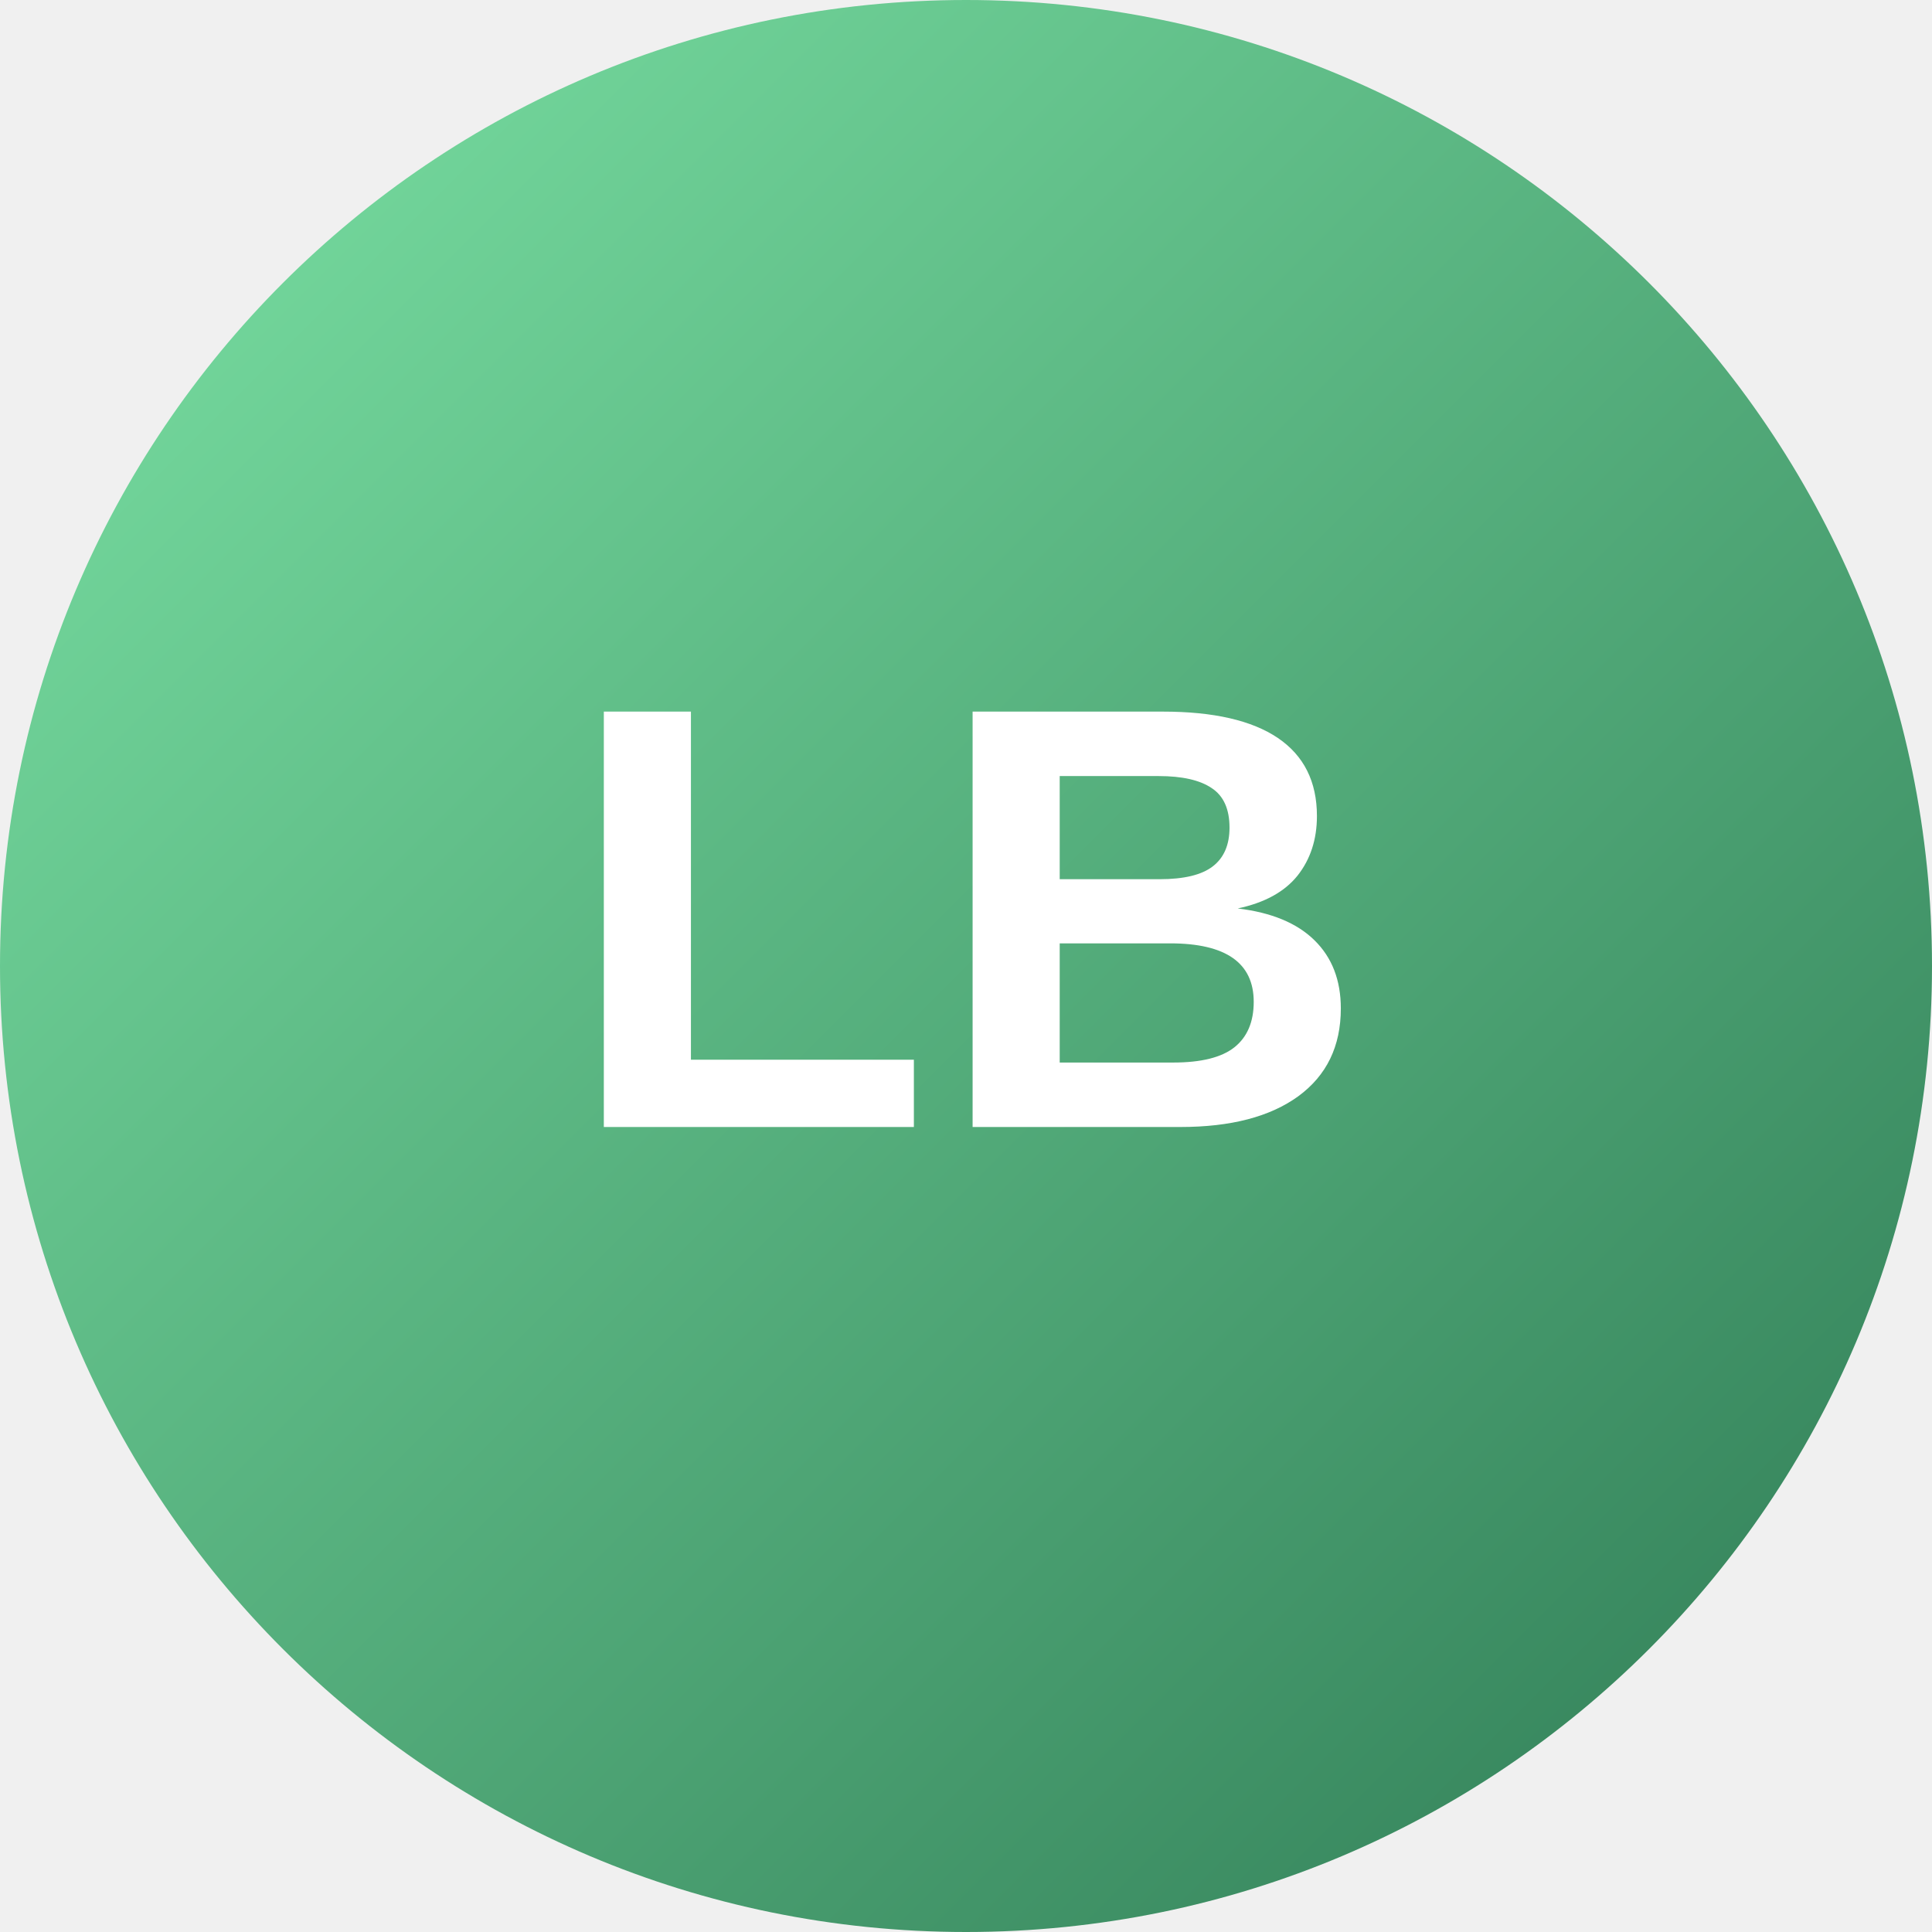
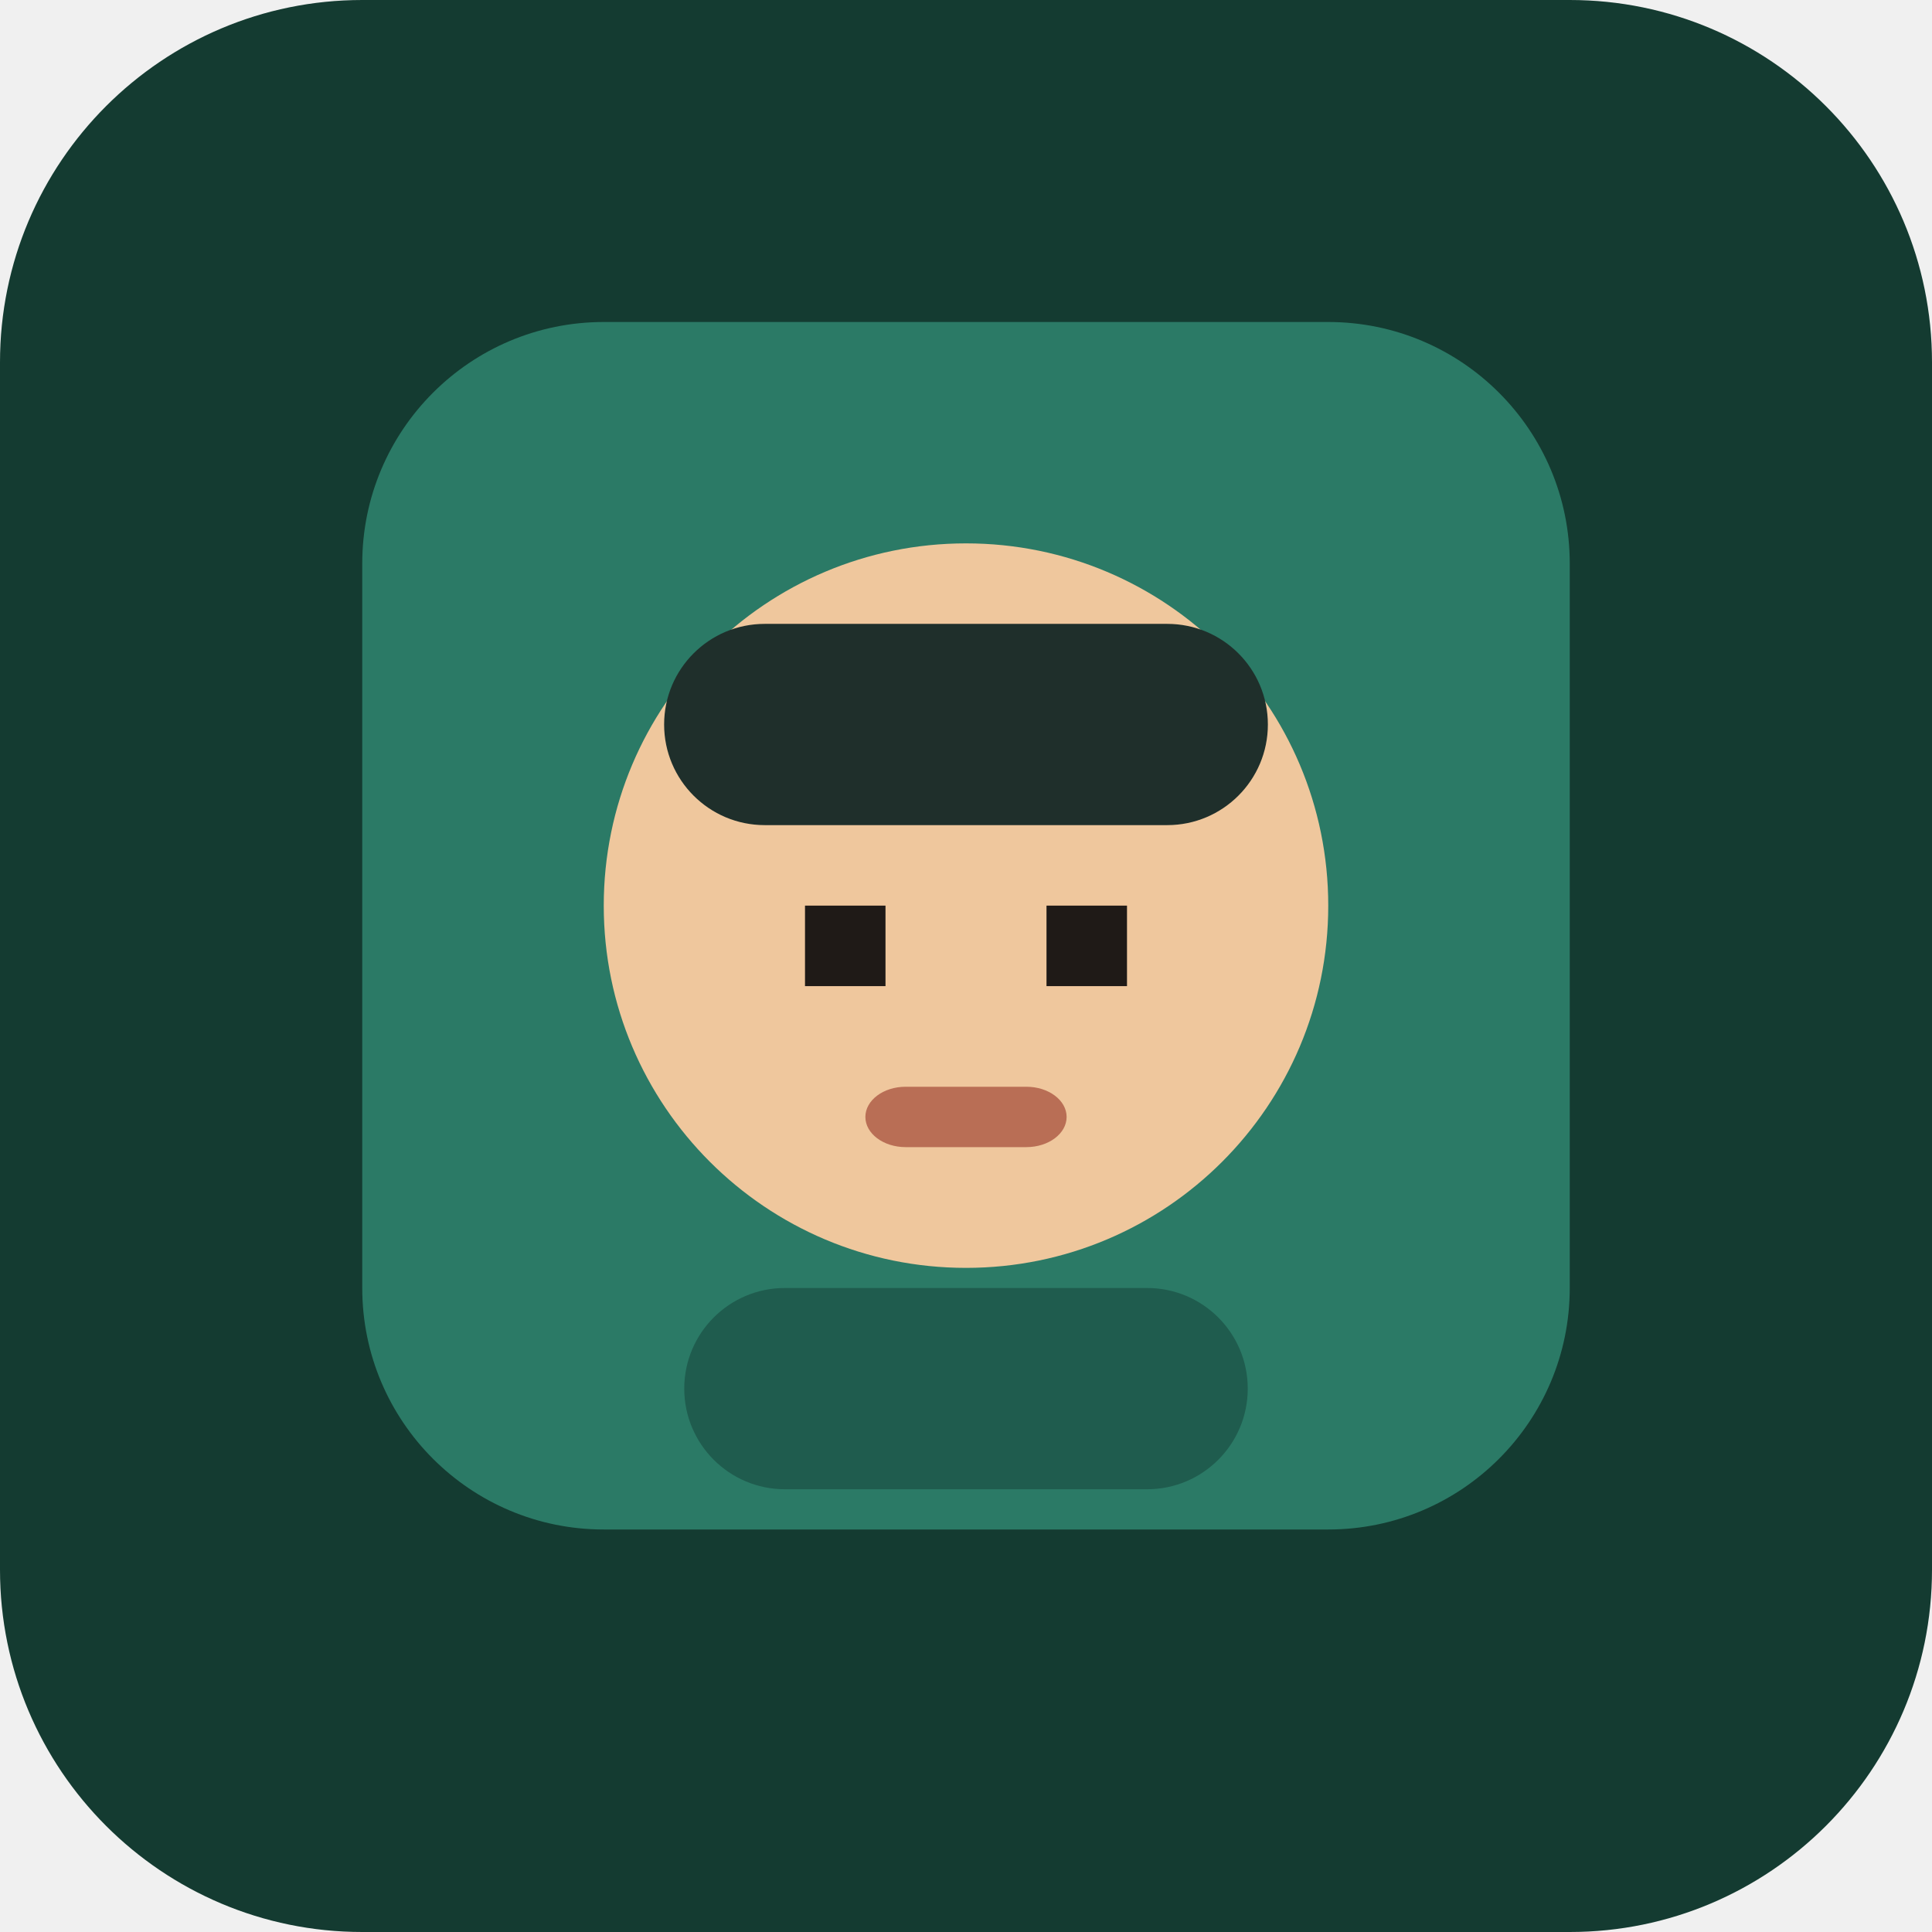
<svg xmlns="http://www.w3.org/2000/svg" width="96" height="96" viewBox="0 0 96 96">
-   <defs>
-     <linearGradient id="g" x1="0" y1="0" x2="1" y2="1">
-       <stop stop-color="#7ce3a5" />
-       <stop offset="1" stop-color="#2e7a54" />
-     </linearGradient>
-   </defs>
-   <rect width="96" height="96" rx="48" fill="url(#g)" />
-   <text x="48" y="56" font-size="30" text-anchor="middle" fill="white" font-family="Arial" font-weight="700">LB</text>
+   <rect width="96" height="96" rx="18" fill="#143b31" />
+   <rect x="18" y="16" width="60" height="60" rx="12" fill="#2b7a66" />
+   <circle cx="48" cy="45" r="18" fill="#efc79d" />
+   <rect x="33" y="31" width="30" height="10" rx="5" fill="#1f2f2b" />
+   <rect x="40" y="45" width="4" height="4" fill="#1f1a17" />
+   <rect x="52" y="45" width="4" height="4" fill="#1f1a17" />
+   <rect x="43" y="54" width="10" height="3" rx="2" fill="#b96e55" />
+   <rect x="34" y="64" width="28" height="10" rx="5" fill="#1f5c4e" />
</svg>
